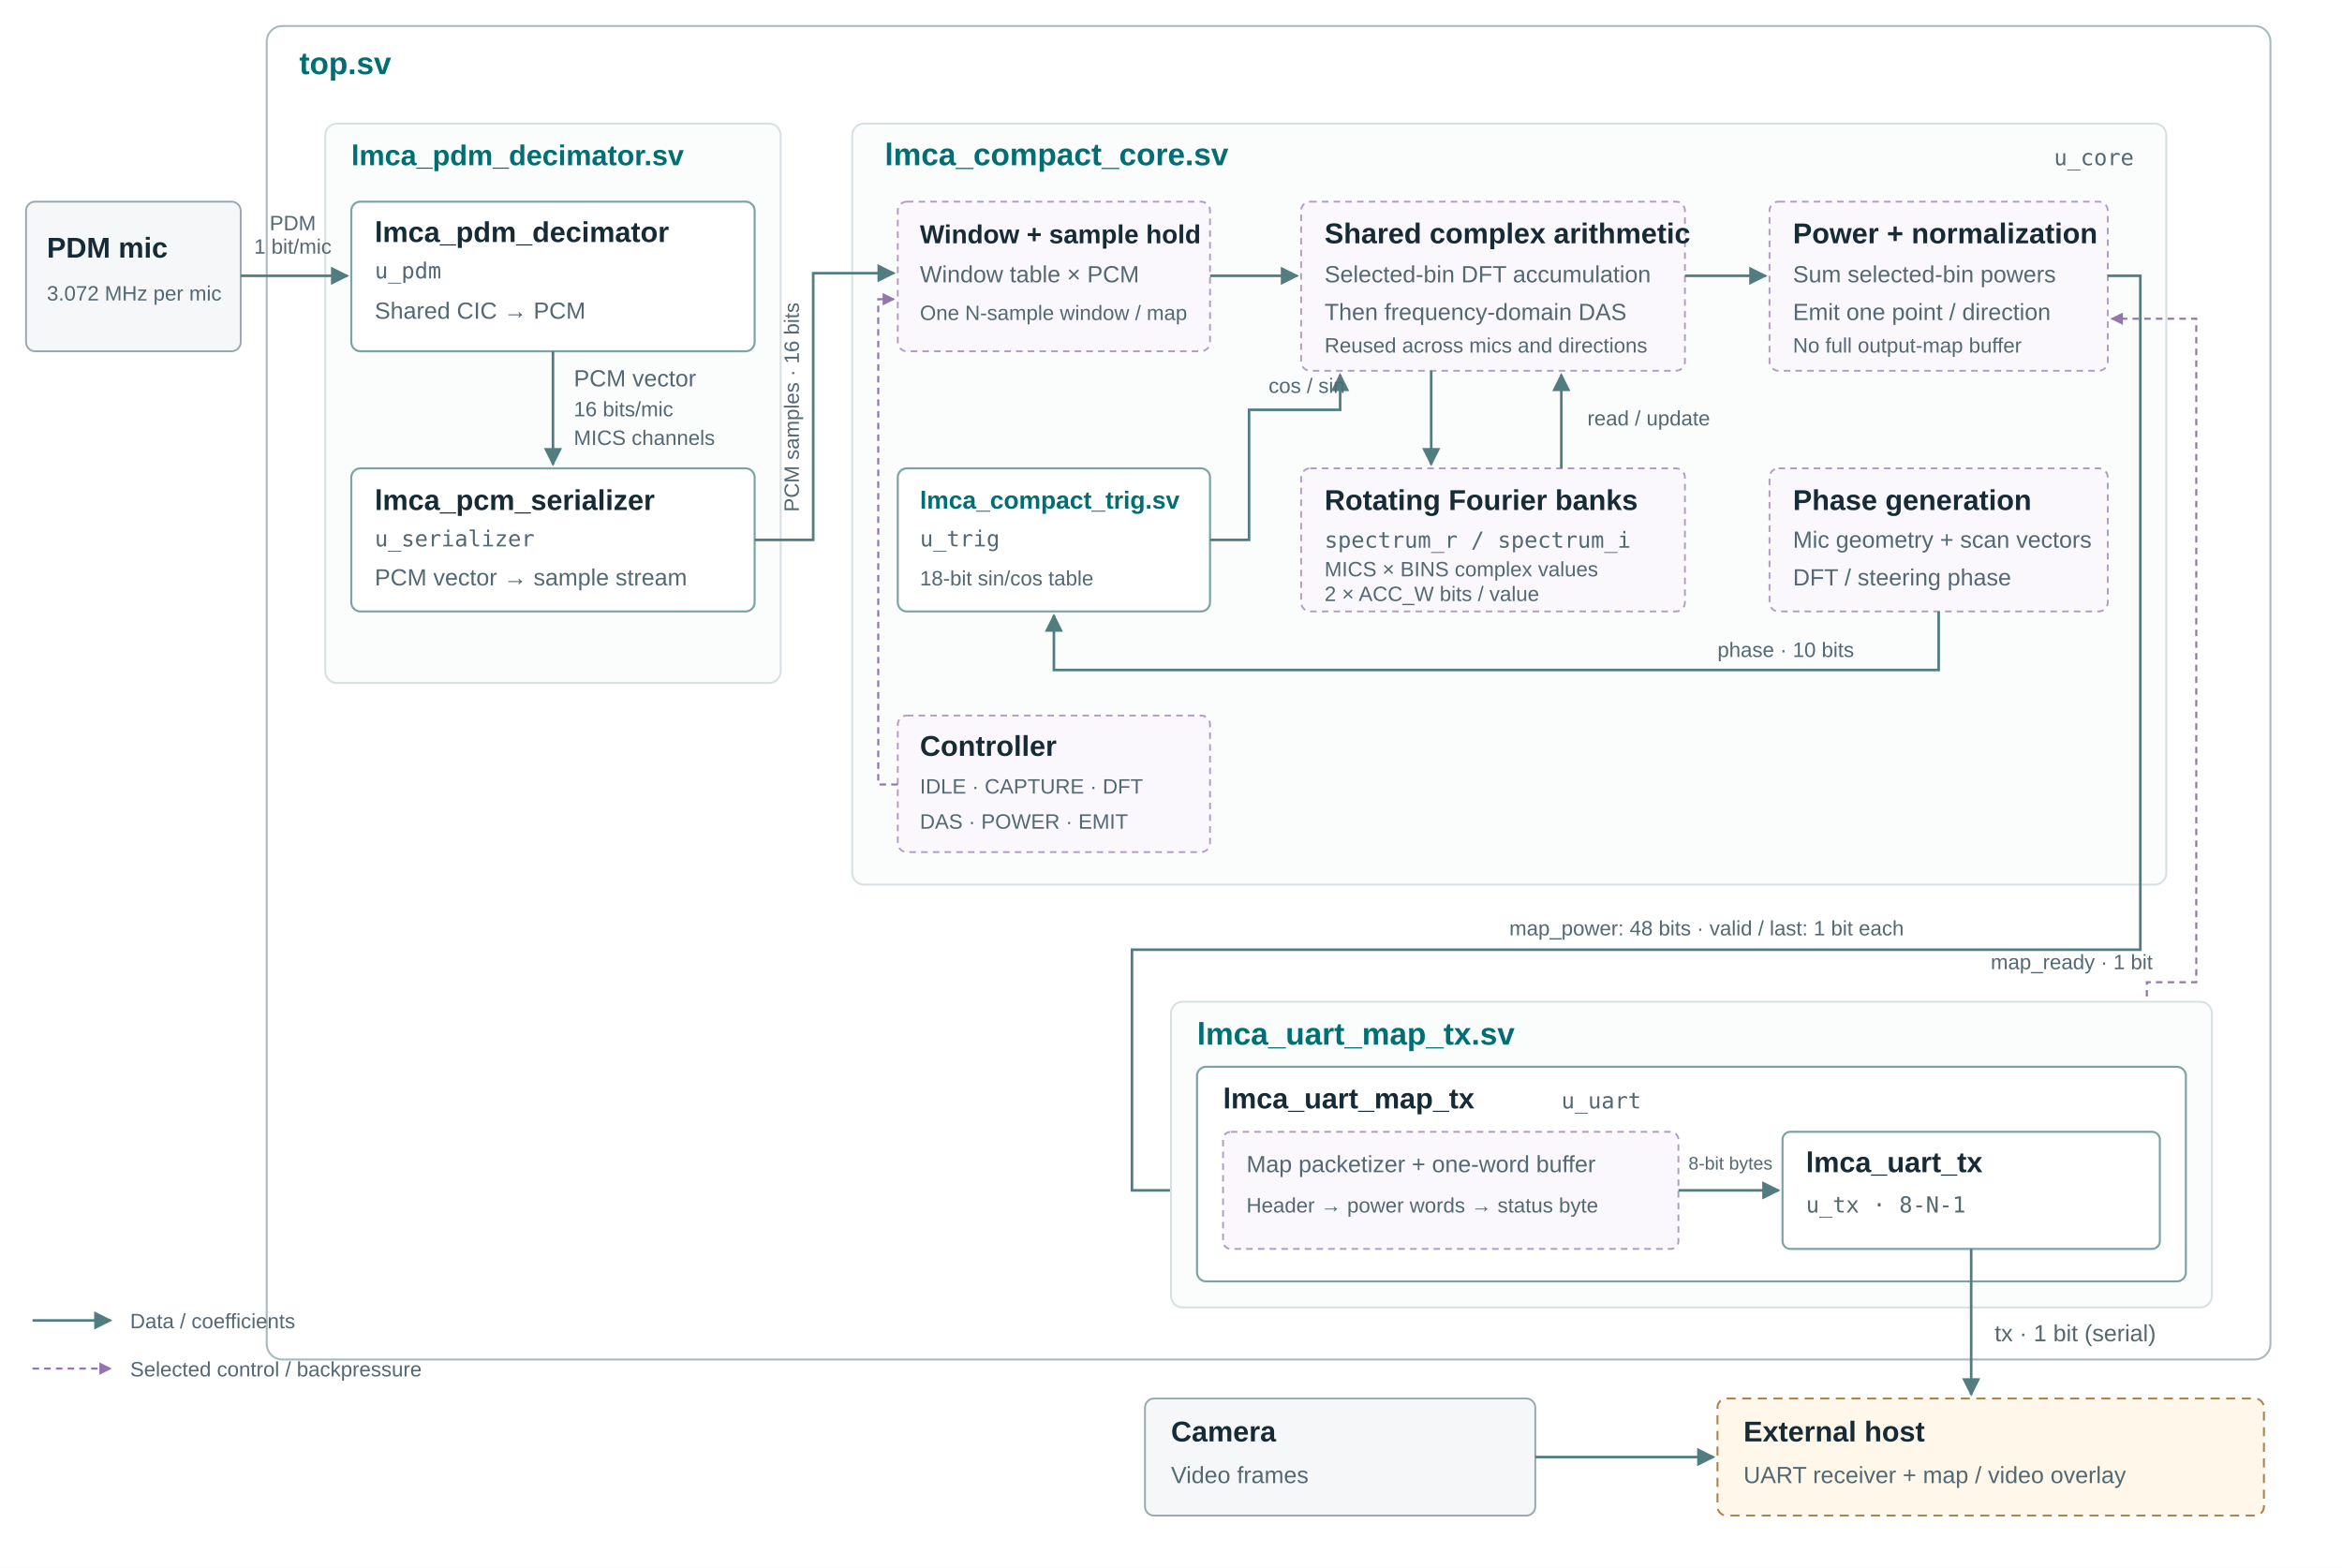
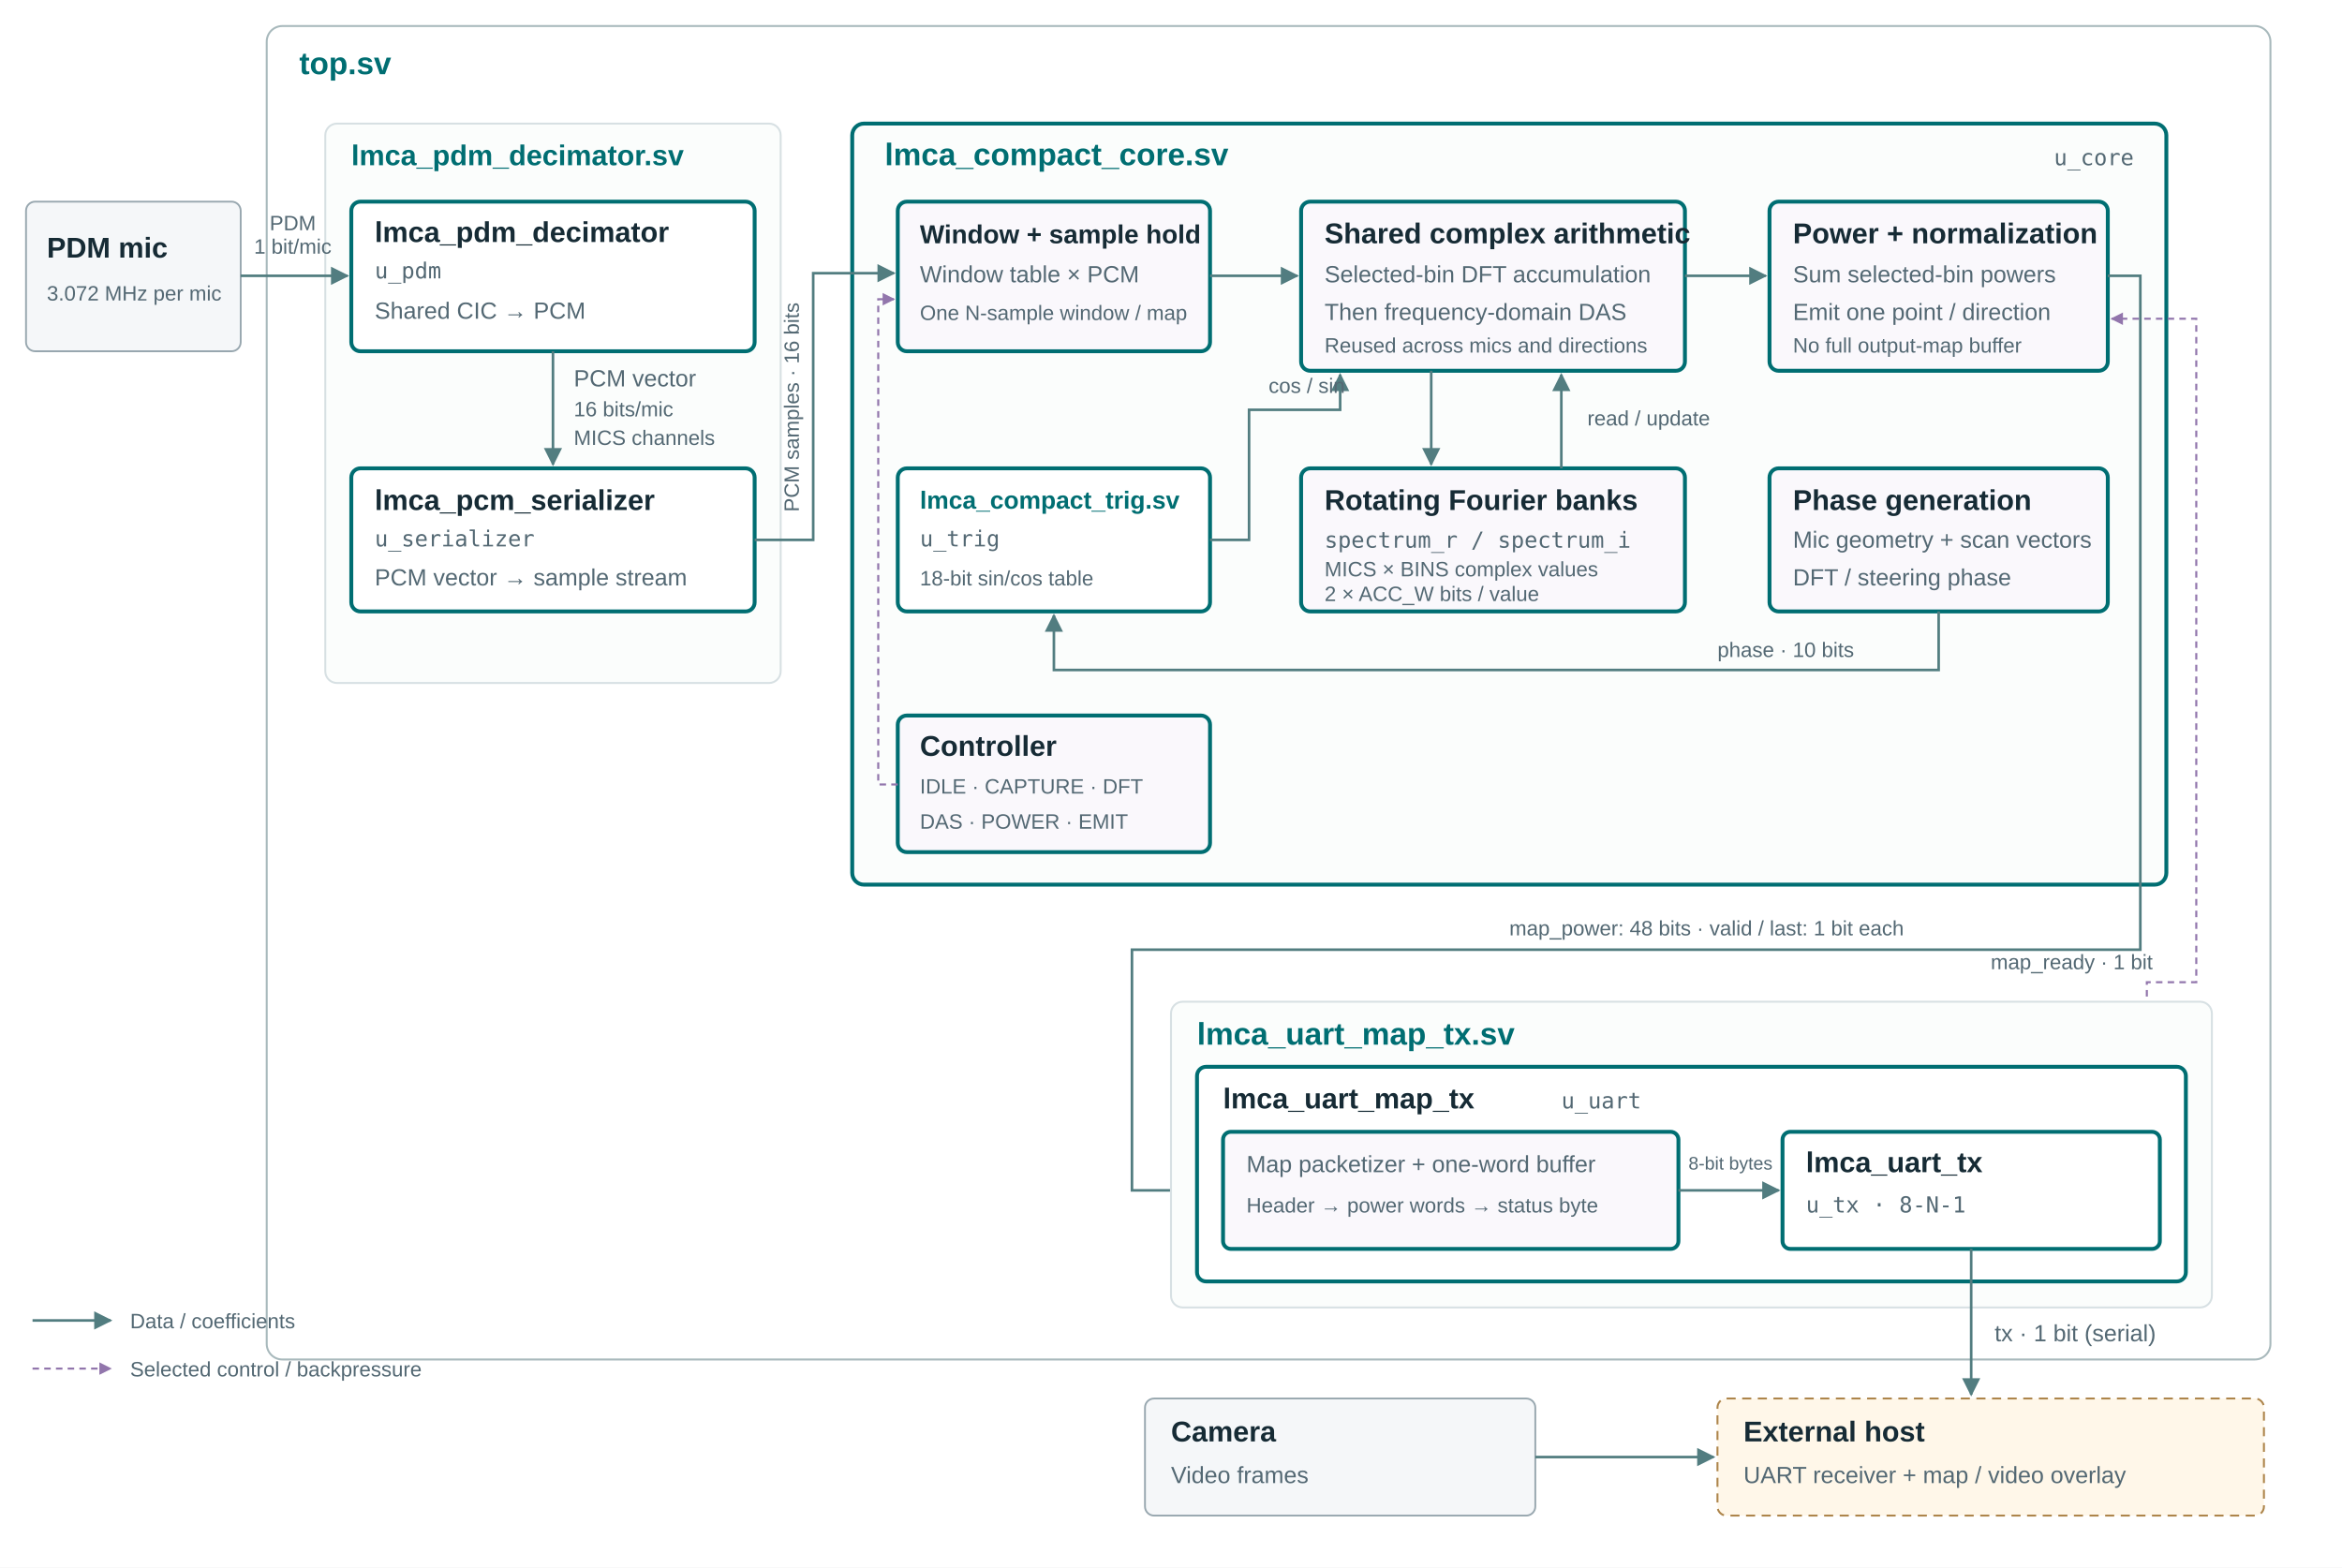
- <svg xmlns="http://www.w3.org/2000/svg" class="rtl-modules" id="diagram" width="1800" height="1205" viewBox="0 0 1800 1205" role="img" aria-labelledby="rtl-uart-title rtl-uart-desc">
+ <svg xmlns="http://www.w3.org/2000/svg" class="rtl-modules" id="diagram" width="1800" height="1205" viewBox="0 0 1800 1205" role="group" aria-labelledby="rtl-uart-title rtl-uart-desc">
  <defs>
    <marker id="rtl-uart-arrow" viewBox="0 0 10 10" refX="9" refY="5" markerWidth="7" markerHeight="7" orient="auto">
      <path d="M0 0L10 5L0 10Z" fill="#527d80" />
    </marker>
    <marker id="rtl-uart-control" viewBox="0 0 10 10" refX="9" refY="5" markerWidth="6" markerHeight="6" orient="auto">
      <path d="M0 0L10 5L0 10Z" fill="#9276ac" />
    </marker>
  </defs>
  <style>
.rtl-modules text{font-family:'Segoe UI',Arial,sans-serif;fill:#162b35}
.rtl-modules .filename{font-size:24px;font-weight:700;fill:#006e72}
.rtl-modules .name{font-size:22px;font-weight:650}
.rtl-modules .small{font-size:18px;fill:#536873}
.rtl-modules .tiny{font-size:16px;fill:#536873}
.rtl-modules .instance{font:17px Consolas,monospace;fill:#536873}
.rtl-modules .file{fill:#fbfdfc;stroke:#d7e0e3;stroke-width:1.5}
.rtl-modules .rootfile{fill:white;stroke:#a8b9bc;stroke-width:1.5}
.rtl-modules .box{fill:white;stroke:#7da3a4;stroke-width:1.6}
.rtl-modules .logic{fill:#faf8fc;stroke:#b29bc5;stroke-width:1.4;stroke-dasharray:5 4}
.rtl-modules .external{fill:#f5f7f9;stroke:#98a7af;stroke-width:1.4}
.rtl-modules .host{fill:#fff7e9;stroke:#ad854b;stroke-width:1.5;stroke-dasharray:7 5}
.rtl-modules .data{fill:none;stroke:#527d80;stroke-width:2;marker-end:url(#rtl-uart-arrow)}
.rtl-modules .control{fill:none;stroke:#9276ac;stroke-width:1.6;stroke-dasharray:5 4;marker-end:url(#rtl-uart-control)}

+ 
+ .rtl-modules a.drillable rect{stroke:#006e72;stroke-width:3;stroke-dasharray:none}
+ .rtl-modules a.drillable:hover rect,.rtl-modules a.drillable:focus rect{fill:#e0f1ed;stroke-width:4}
+ .rtl-modules a.drillable:focus{outline:none}
</style>
  <rect width="1800" height="1205" fill="white" />
  <rect x="205" y="20" width="1540" height="1025" rx="12" class="rootfile" />
  <text x="230" y="57" class="filename">top.sv</text>
  <g transform="translate(0 -195)">
    <rect x="250" y="290" width="350" height="430" rx="9" class="file" />
    <text x="270" y="322" class="filename" style="font-size:22px">lmca_pdm_decimator.sv</text>
-     <rect x="270" y="350" width="310" height="115" rx="7" class="box" />
-     <text x="288" y="381" class="name">lmca_pdm_decimator</text>
-     <text x="288" y="409" class="instance">u_pdm</text>
-     <text x="288" y="440" class="small">Shared CIC → PCM</text>
+     <a class="drillable" href="schematic.html?block=decimator" aria-label="Open decimator internal structure">
+       <rect x="270" y="350" width="310" height="115" rx="7" class="box" />
+       <text x="288" y="381" class="name">lmca_pdm_decimator</text>
+       <text x="288" y="409" class="instance">u_pdm</text>
+       <text x="288" y="440" class="small">Shared CIC → PCM</text>
+     </a>
    <path d="M425 465V552" class="data" />
    <text x="441" y="492" class="small">PCM vector</text>
    <text x="441" y="515" class="tiny">16 bits/mic<tspan x="441" dy="22">MICS channels</tspan>
    </text>
-     <rect x="270" y="555" width="310" height="110" rx="7" class="box" />
-     <text x="288" y="587" class="name">lmca_pcm_serializer</text>
-     <text x="288" y="615" class="instance">u_serializer</text>
-     <text x="288" y="645" class="small">PCM vector → sample stream</text>
+     <a class="drillable" href="schematic.html?block=serializer" aria-label="Open serializer internal structure">
+       <rect x="270" y="555" width="310" height="110" rx="7" class="box" />
+       <text x="288" y="587" class="name">lmca_pcm_serializer</text>
+       <text x="288" y="615" class="instance">u_serializer</text>
+       <text x="288" y="645" class="small">PCM vector → sample stream</text>
+     </a>
    <rect x="20" y="350" width="165" height="115" rx="7" class="external" />
    <text x="36" y="393" class="name">PDM mic</text>
    <text x="36" y="426" class="tiny">3.072 MHz per mic</text>
    <path d="M185 407H267" class="data" />
    <text x="225" y="372" class="tiny" text-anchor="middle">PDM<tspan x="225" dy="18">1 bit/mic</tspan>
    </text>
-     <rect x="655" y="290" width="1010" height="585" rx="9" class="file" />
-     <text x="680" y="322" class="filename">lmca_compact_core.sv</text>
-     <text x="1640" y="322" class="instance" text-anchor="end">u_core</text>
+     <a class="drillable" href="schematic.html?block=core" aria-label="Open core internal structure">
+       <rect x="655" y="290" width="1010" height="585" rx="9" class="file" />
+       <text x="680" y="322" class="filename">lmca_compact_core.sv</text>
+       <text x="1640" y="322" class="instance" text-anchor="end">u_core</text>
+     </a>
    <path d="M580 610H625V405H687" class="data" />
    <text x="614" y="508" class="tiny" text-anchor="middle" transform="rotate(-90 614 508)">PCM samples · 16 bits</text>
-     <rect x="690" y="350" width="240" height="115" rx="7" class="logic" />
-     <text x="707" y="382" class="name" style="font-size:20px">Window + sample hold</text>
-     <text x="707" y="412" class="small">Window table × PCM</text>
-     <text x="707" y="441" class="tiny">One N-sample window / map</text>
+     <a class="drillable" href="schematic.html?block=window" aria-label="Open window internal structure">
+       <rect x="690" y="350" width="240" height="115" rx="7" class="logic" />
+       <text x="707" y="382" class="name" style="font-size:20px">Window + sample hold</text>
+       <text x="707" y="412" class="small">Window table × PCM</text>
+       <text x="707" y="441" class="tiny">One N-sample window / map</text>
+     </a>
    <path d="M930 407H997" class="data" />
-     <rect x="1000" y="350" width="295" height="130" rx="7" class="logic" />
-     <text x="1018" y="382" class="name">Shared complex arithmetic</text>
-     <text x="1018" y="412" class="small">Selected-bin DFT accumulation</text>
-     <text x="1018" y="441" class="small">Then frequency-domain DAS</text>
-     <text x="1018" y="466" class="tiny">Reused across mics and directions</text>
+     <a class="drillable" href="schematic.html?block=arithmetic" aria-label="Open arithmetic internal structure">
+       <rect x="1000" y="350" width="295" height="130" rx="7" class="logic" />
+       <text x="1018" y="382" class="name">Shared complex arithmetic</text>
+       <text x="1018" y="412" class="small">Selected-bin DFT accumulation</text>
+       <text x="1018" y="441" class="small">Then frequency-domain DAS</text>
+       <text x="1018" y="466" class="tiny">Reused across mics and directions</text>
+     </a>
    <path d="M1295 407H1357" class="data" />
-     <rect x="1360" y="350" width="260" height="130" rx="7" class="logic" />
-     <text x="1378" y="382" class="name">Power + normalization</text>
-     <text x="1378" y="412" class="small">Sum selected-bin powers</text>
-     <text x="1378" y="441" class="small">Emit one point / direction</text>
-     <text x="1378" y="466" class="tiny">No full output-map buffer</text>
-     <rect x="690" y="555" width="240" height="110" rx="7" class="box" />
-     <text x="707" y="586" class="filename" style="font-size:19px">lmca_compact_trig.sv</text>
-     <text x="707" y="615" class="instance">u_trig</text>
-     <text x="707" y="645" class="tiny">18-bit sin/cos table</text>
+     <a class="drillable" href="schematic.html?block=power" aria-label="Open power internal structure">
+       <rect x="1360" y="350" width="260" height="130" rx="7" class="logic" />
+       <text x="1378" y="382" class="name">Power + normalization</text>
+       <text x="1378" y="412" class="small">Sum selected-bin powers</text>
+       <text x="1378" y="441" class="small">Emit one point / direction</text>
+       <text x="1378" y="466" class="tiny">No full output-map buffer</text>
+     </a>
+     <a class="drillable" href="schematic.html?block=trig" aria-label="Open trig internal structure">
+       <rect x="690" y="555" width="240" height="110" rx="7" class="box" />
+       <text x="707" y="586" class="filename" style="font-size:19px">lmca_compact_trig.sv</text>
+       <text x="707" y="615" class="instance">u_trig</text>
+       <text x="707" y="645" class="tiny">18-bit sin/cos table</text>
+     </a>
    <path d="M930 610H960V510H1030V483" class="data" />
    <text x="975" y="497" class="tiny">cos / sin</text>
-     <rect x="1000" y="555" width="295" height="110" rx="7" class="logic" />
-     <text x="1018" y="587" class="name">Rotating Fourier banks</text>
-     <text x="1018" y="616" class="instance">spectrum_r / spectrum_i</text>
-     <text x="1018" y="638" class="tiny">MICS × BINS complex values<tspan x="1018" dy="19">2 × ACC_W bits / value</tspan>
-     </text>
+     <a class="drillable" href="schematic.html?block=storage" aria-label="Open storage internal structure">
+       <rect x="1000" y="555" width="295" height="110" rx="7" class="logic" />
+       <text x="1018" y="587" class="name">Rotating Fourier banks</text>
+       <text x="1018" y="616" class="instance">spectrum_r / spectrum_i</text>
+       <text x="1018" y="638" class="tiny">MICS × BINS complex values<tspan x="1018" dy="19">2 × ACC_W bits / value</tspan>
+       </text>
+     </a>
    <path d="M1100 480V552" class="data" />
    <path d="M1200 555V483" class="data" />
    <text x="1220" y="522" class="tiny">read / update</text>
-     <rect x="1360" y="555" width="260" height="110" rx="7" class="logic" />
-     <text x="1378" y="587" class="name">Phase generation</text>
-     <text x="1378" y="616" class="small">Mic geometry + scan vectors</text>
-     <text x="1378" y="645" class="small">DFT / steering phase</text>
+     <a class="drillable" href="schematic.html?block=phase" aria-label="Open phase internal structure">
+       <rect x="1360" y="555" width="260" height="110" rx="7" class="logic" />
+       <text x="1378" y="587" class="name">Phase generation</text>
+       <text x="1378" y="616" class="small">Mic geometry + scan vectors</text>
+       <text x="1378" y="645" class="small">DFT / steering phase</text>
+     </a>
    <path d="M1490 665V710H810V668" class="data" />
    <text x="1320" y="700" class="tiny">phase · 10 bits</text>
-     <rect x="690" y="745" width="240" height="105" rx="7" class="logic" />
-     <text x="707" y="776" class="name">Controller</text>
-     <text x="707" y="805" class="tiny">IDLE · CAPTURE · DFT</text>
-     <text x="707" y="832" class="tiny">DAS · POWER · EMIT</text>
+     <a class="drillable" href="schematic.html?block=controller" aria-label="Open controller internal structure">
+       <rect x="690" y="745" width="240" height="105" rx="7" class="logic" />
+       <text x="707" y="776" class="name">Controller</text>
+       <text x="707" y="805" class="tiny">IDLE · CAPTURE · DFT</text>
+       <text x="707" y="832" class="tiny">DAS · POWER · EMIT</text>
+     </a>
    <path d="M690 798H675V425H687" class="control" />
    <path d="M1620 407H1645V925H870V1110H937" class="data" />
    <text x="1160" y="914" class="tiny">map_power: 48 bits · valid / last: 1 bit each</text>
    <path d="M1650 1015V950H1688V440H1623" class="control" />
    <text x="1530" y="940" class="tiny">map_ready · 1 bit</text>
    <rect x="900" y="965" width="800" height="235" rx="9" class="file" />
    <text x="920" y="998" class="filename">lmca_uart_map_tx.sv</text>
-     <rect x="920" y="1015" width="760" height="165" rx="7" class="box" />
-     <text x="940" y="1047" class="name">lmca_uart_map_tx</text>
-     <text x="1200" y="1047" class="instance">u_uart</text>
-     <rect x="940" y="1065" width="350" height="90" rx="6" class="logic" />
-     <text x="958" y="1096" class="small">Map packetizer + one-word buffer</text>
-     <text x="958" y="1127" class="tiny">Header → power words → status byte</text>
+     <a class="drillable" href="schematic.html?block=uart" aria-label="Open uart internal structure">
+       <rect x="920" y="1015" width="760" height="165" rx="7" class="box" />
+       <text x="940" y="1047" class="name">lmca_uart_map_tx</text>
+       <text x="1200" y="1047" class="instance">u_uart</text>
+     </a>
+     <a class="drillable" href="schematic.html?block=packetizer" aria-label="Open packetizer internal structure">
+       <rect x="940" y="1065" width="350" height="90" rx="6" class="logic" />
+       <text x="958" y="1096" class="small">Map packetizer + one-word buffer</text>
+       <text x="958" y="1127" class="tiny">Header → power words → status byte</text>
+     </a>
    <path d="M1290 1110H1367" class="data" />
    <text x="1330" y="1094" class="tiny" style="font-size:14px" text-anchor="middle">8-bit bytes</text>
-     <rect x="1370" y="1065" width="290" height="90" rx="6" class="box" />
-     <text x="1388" y="1096" class="name">lmca_uart_tx</text>
-     <text x="1388" y="1127" class="instance">u_tx · 8-N-1</text>
+     <a class="drillable" href="schematic.html?block=uart-tx" aria-label="Open uart-tx internal structure">
+       <rect x="1370" y="1065" width="290" height="90" rx="6" class="box" />
+       <text x="1388" y="1096" class="name">lmca_uart_tx</text>
+       <text x="1388" y="1127" class="instance">u_tx · 8-N-1</text>
+     </a>
    <path d="M1515 1155V1267" class="data" />
    <text x="1533" y="1226" class="small">tx · 1 bit (serial)</text>
    <rect x="1320" y="1270" width="420" height="90" rx="7" class="host" />
    <text x="1340" y="1303" class="name">External host</text>
    <text x="1340" y="1335" class="small">UART receiver + map / video overlay</text>
    <rect x="880" y="1270" width="300" height="90" rx="7" class="external" />
    <text x="900" y="1303" class="name">Camera</text>
    <text x="900" y="1335" class="small">Video frames</text>
    <path d="M1180 1315H1317" class="data" />
    <path d="M25 1210H85" class="data" />
    <text x="100" y="1216" class="tiny">Data / coefficients</text>
    <path d="M25 1247H85" class="control" />
    <text x="100" y="1253" class="tiny">Selected control / backpressure</text>
  </g>
</svg>
